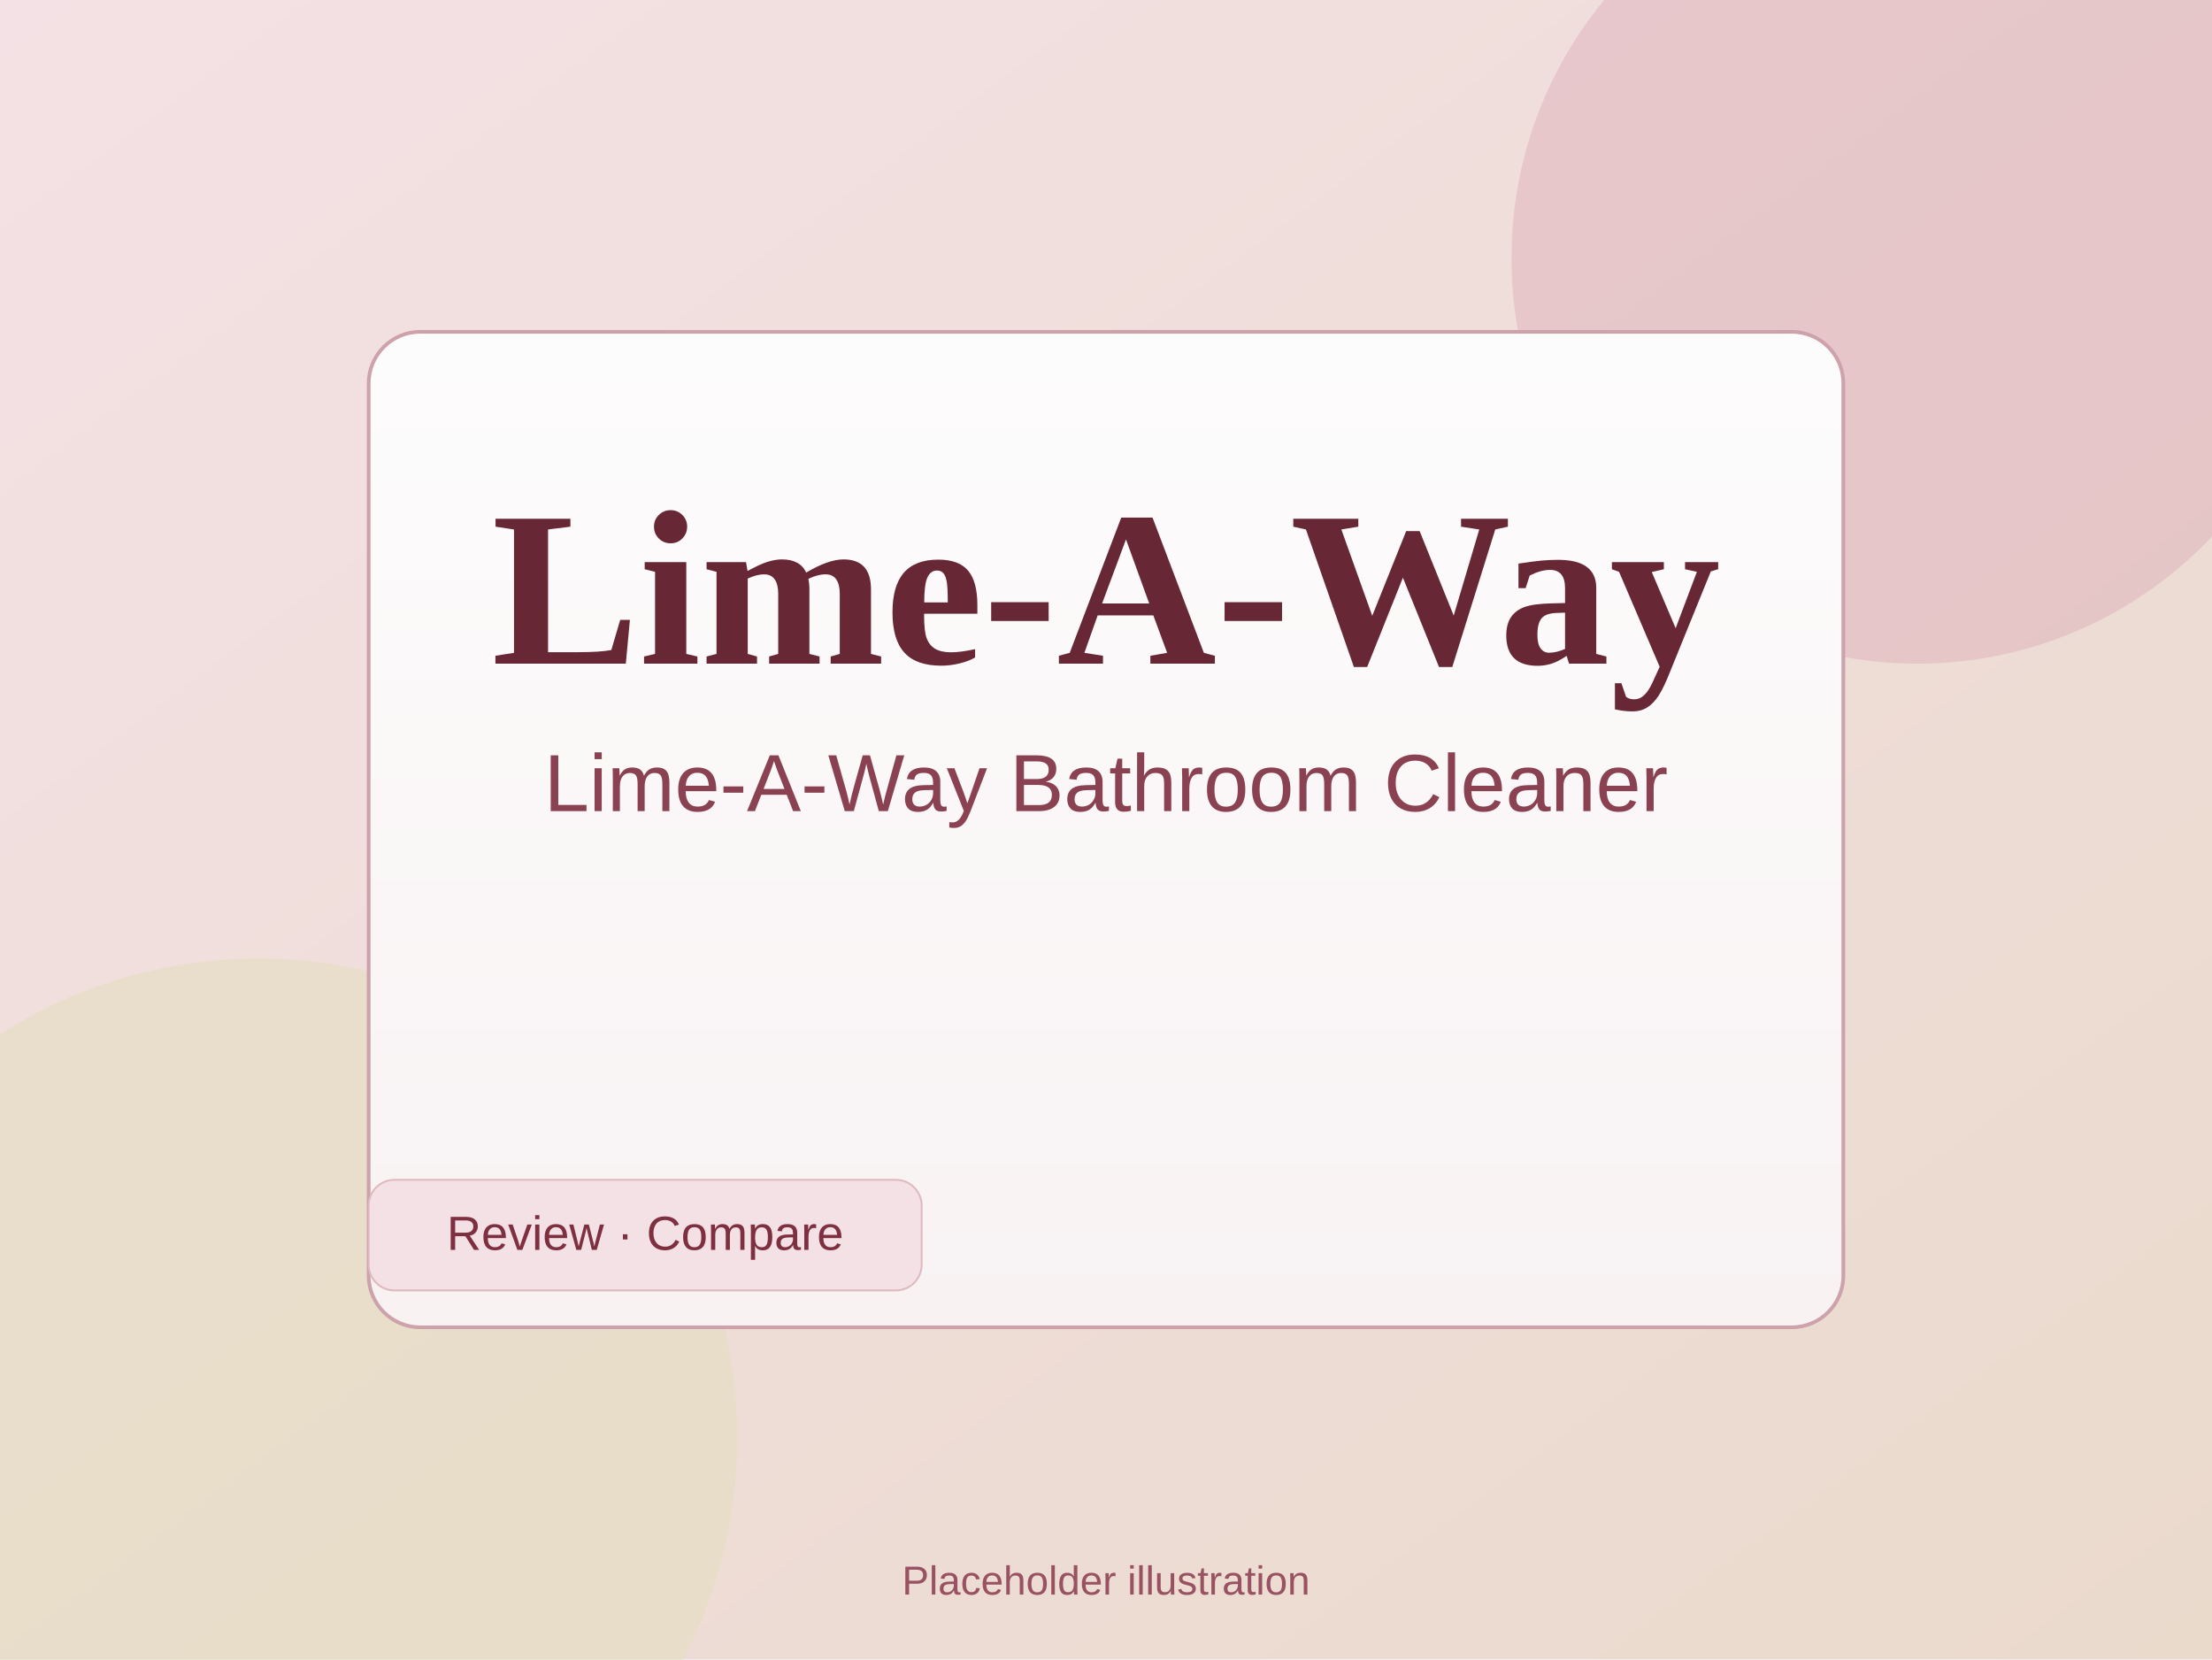
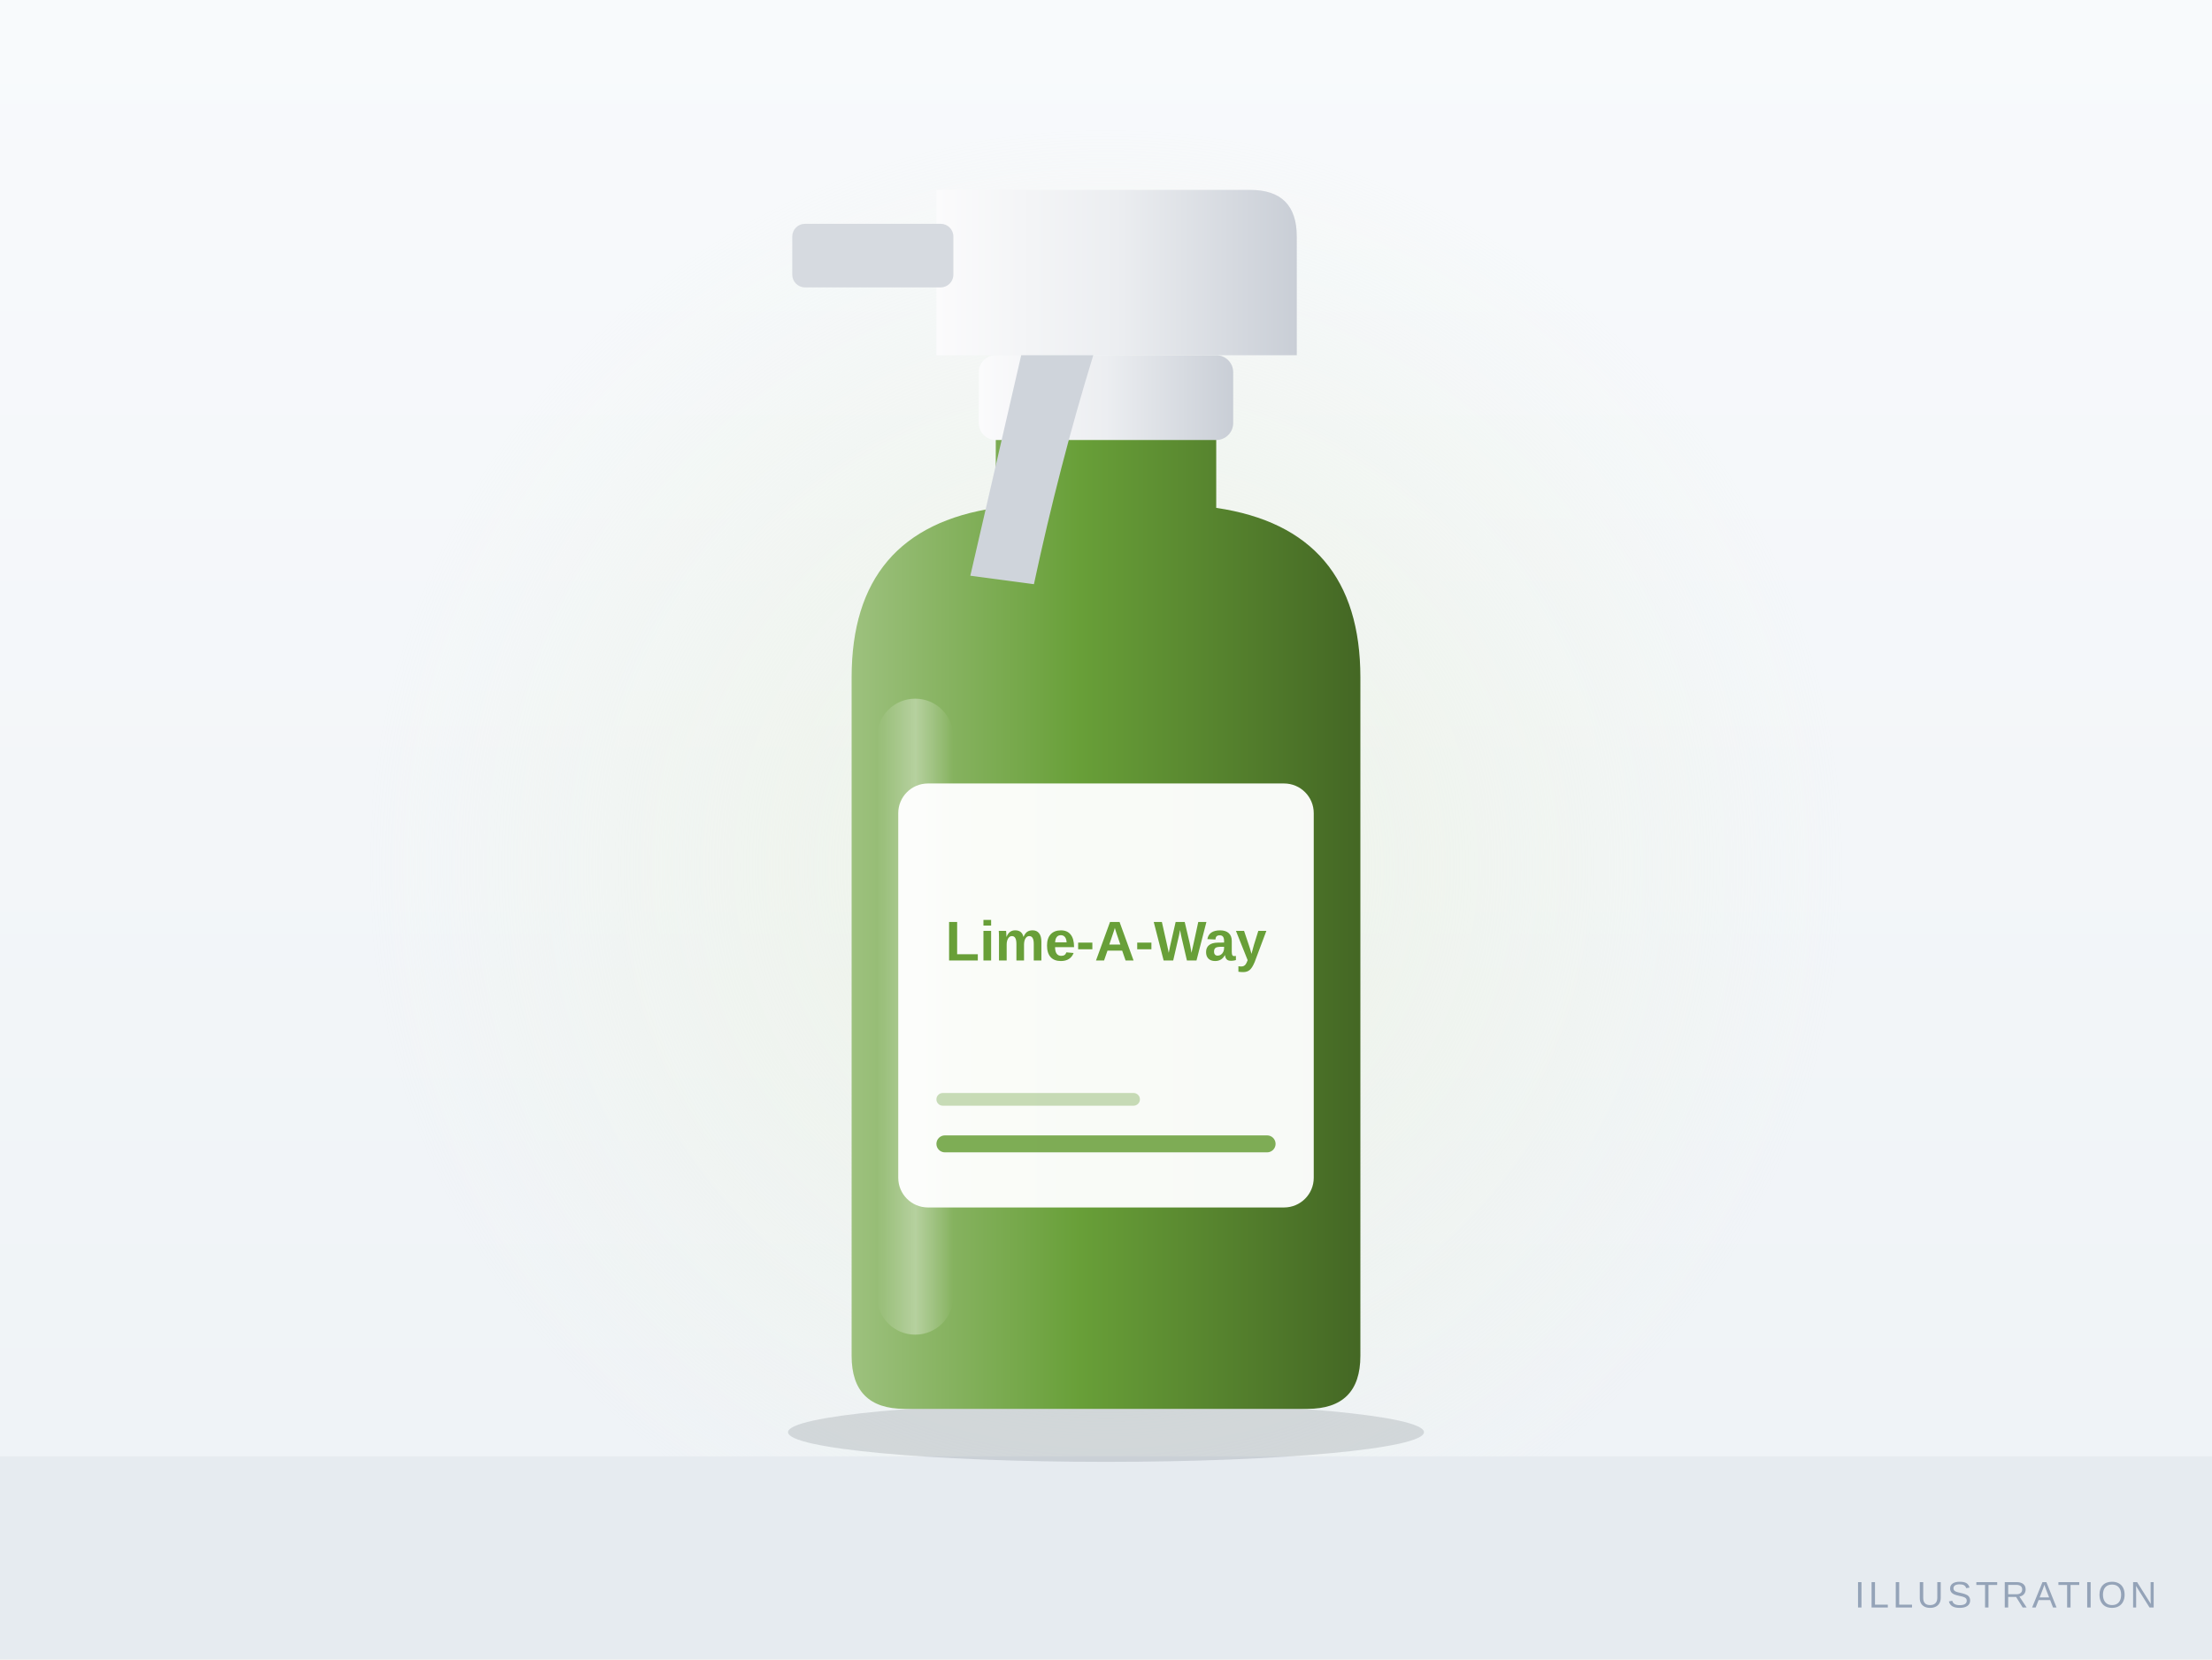
- <svg xmlns="http://www.w3.org/2000/svg" width="1200" height="900" viewBox="0 0 1200 900" role="img" aria-label="Lime-A-Way Bathroom Cleaner — placeholder image">
+ <svg xmlns="http://www.w3.org/2000/svg" width="1200" height="900" viewBox="0 0 1200 900" role="img" aria-label="Illustration of the Lime-A-Way Bathroom Cleaner">
  <defs>
-     <linearGradient id="bg" x1="0" y1="0" x2="1" y2="1">
-       <stop offset="0" stop-color="hsl(347, 48%, 92%)" />
-       <stop offset="1" stop-color="hsl(27, 42%, 86%)" />
+     <linearGradient id="g-bg" x1="0" y1="0" x2="0" y2="1">
+       <stop offset="0" stop-color="#f8fafc" />
+       <stop offset="1" stop-color="#eef2f6" />
    </linearGradient>
-     <linearGradient id="card" x1="0" y1="0" x2="0" y2="1">
-       <stop offset="0" stop-color="hsl(347, 34%, 99%)" />
-       <stop offset="1" stop-color="hsl(347, 30%, 96%)" />
+     <radialGradient id="g-halo" cx="0.5" cy="0.5" r="0.5">
+       <stop offset="0" stop-color="#edf3e7" />
+       <stop offset="1" stop-color="#edf3e7" stop-opacity="0" />
+     </radialGradient>
+     <linearGradient id="g-body" x1="0" y1="0" x2="1" y2="0">
+       <stop offset="0" stop-color="#9dc17e" />
+       <stop offset="0.45" stop-color="#689f38" />
+       <stop offset="1" stop-color="#446724" />
+     </linearGradient>
+     <linearGradient id="g-plastic" x1="0" y1="0" x2="1" y2="0">
+       <stop offset="0" stop-color="#fbfbfc" />
+       <stop offset="0.5" stop-color="#eceef1" />
+       <stop offset="1" stop-color="#c9ced6" />
+     </linearGradient>
+     <linearGradient id="g-dark" x1="0" y1="0" x2="1" y2="0">
+       <stop offset="0" stop-color="#4b5563" />
+       <stop offset="1" stop-color="#1f2937" />
+     </linearGradient>
+     <linearGradient id="g-metal" x1="0" y1="0" x2="1" y2="0">
+       <stop offset="0" stop-color="#f3f4f6" />
+       <stop offset="0.5" stop-color="#a7adb7" />
+       <stop offset="1" stop-color="#d7dbe0" />
+     </linearGradient>
+     <linearGradient id="g-clear" x1="0" y1="0" x2="1" y2="0">
+       <stop offset="0" stop-color="#ffffff" stop-opacity="0.85" />
+       <stop offset="1" stop-color="#edf3e7" stop-opacity="0.55" />
+     </linearGradient>
+     <linearGradient id="g-water" x1="0" y1="0" x2="0" y2="1">
+       <stop offset="0" stop-color="#7cc4ec" stop-opacity="0.75" />
+       <stop offset="1" stop-color="#2f8fcf" stop-opacity="0.85" />
+     </linearGradient>
+     <linearGradient id="g-shine" x1="0" y1="0" x2="1" y2="0">
+       <stop offset="0" stop-color="#ffffff" stop-opacity="0" />
+       <stop offset="0.5" stop-color="#ffffff" stop-opacity="0.35" />
+       <stop offset="1" stop-color="#ffffff" stop-opacity="0" />
    </linearGradient>
  </defs>
-   <rect width="1200" height="900" fill="url(#bg)" />
-   <circle cx="1040" cy="140" r="220" fill="hsl(347, 40%, 78%)" opacity="0.5" />
-   <circle cx="140" cy="780" r="260" fill="hsl(57, 40%, 80%)" opacity="0.45" />
-   <rect x="200" y="180" rx="28" width="800" height="540" fill="url(#card)" stroke="hsl(347, 30%, 72%)" stroke-width="2" />
-   <text x="600" y="360" text-anchor="middle" font-family="Georgia, 'Times New Roman', serif" font-size="120" font-weight="700" fill="hsl(347, 45%, 28%)">Lime-A-Way</text>
-   <text x="600" y="440" text-anchor="middle" font-family="Arial, Helvetica, sans-serif" font-size="44" fill="hsl(347, 35%, 40%)">Lime-A-Way Bathroom Cleaner</text>
-   <rect x="200" y="640" rx="14" width="300" height="60" fill="hsl(347, 45%, 92%)" stroke="hsl(347, 40%, 80%)" />
-   <text x="350" y="678" text-anchor="middle" font-family="Arial, Helvetica, sans-serif" font-size="26" fill="hsl(347, 45%, 34%)">Review · Compare</text>
-   <text x="600" y="865" text-anchor="middle" font-family="Arial, Helvetica, sans-serif" font-size="22" fill="hsl(347, 30%, 46%)">Placeholder illustration</text>
+   <rect width="1200" height="900" fill="url(#g-bg)" />
+   <circle cx="600" cy="470" r="400" fill="url(#g-halo)" />
+   <rect x="0" y="790" width="1200" height="110" fill="#e6ebf0" />
+   <g transform="translate(600 770) scale(1.15) translate(-600 -770)">
+     <ellipse cx="600" cy="776" rx="150" ry="14" fill="#0f172a" opacity="0.13" />
+     <path d="M480 420 Q480 350 548 340 L548 300 L652 300 L652 340 Q720 350 720 420 L720 740 Q720 765 695 765 L505 765 Q480 765 480 740 Z" fill="url(#g-body)" />
+     <rect x="492" y="430" width="36" height="300" rx="18" fill="url(#g-shine)" />
+     <rect x="502" y="470" width="196" height="200" rx="14" fill="#ffffff" opacity="0.96" />
+     <rect x="520" y="636" width="160" height="8" rx="4" fill="#689f38" opacity="0.85" />
+     <rect x="520" y="616" width="96" height="6" rx="3" fill="#689f38" opacity="0.35" />
+     <text x="600" y="546" text-anchor="middle" dominant-baseline="middle" font-family="Arial, Helvetica, sans-serif" font-weight="700" font-size="26.4" fill="#689f38">Lime-A-Way</text>
+     <rect x="540" y="268" width="120" height="40" rx="8" fill="url(#g-plastic)" />
+     <path d="M520 190 L668 190 Q690 190 690 212 L690 268 L520 268 Z" fill="url(#g-plastic)" />
+     <rect x="452" y="206" width="76" height="30" rx="6" fill="#d6dae0" />
+     <path d="M560 268 Q548 320 536 372 L566 376 Q578 320 594 268 Z" fill="#cfd4db" />
+   </g>
+   <text x="1170" y="872" text-anchor="end" font-family="Arial, Helvetica, sans-serif" font-size="20" letter-spacing="2" fill="#94a3b8">ILLUSTRATION</text>
</svg>
